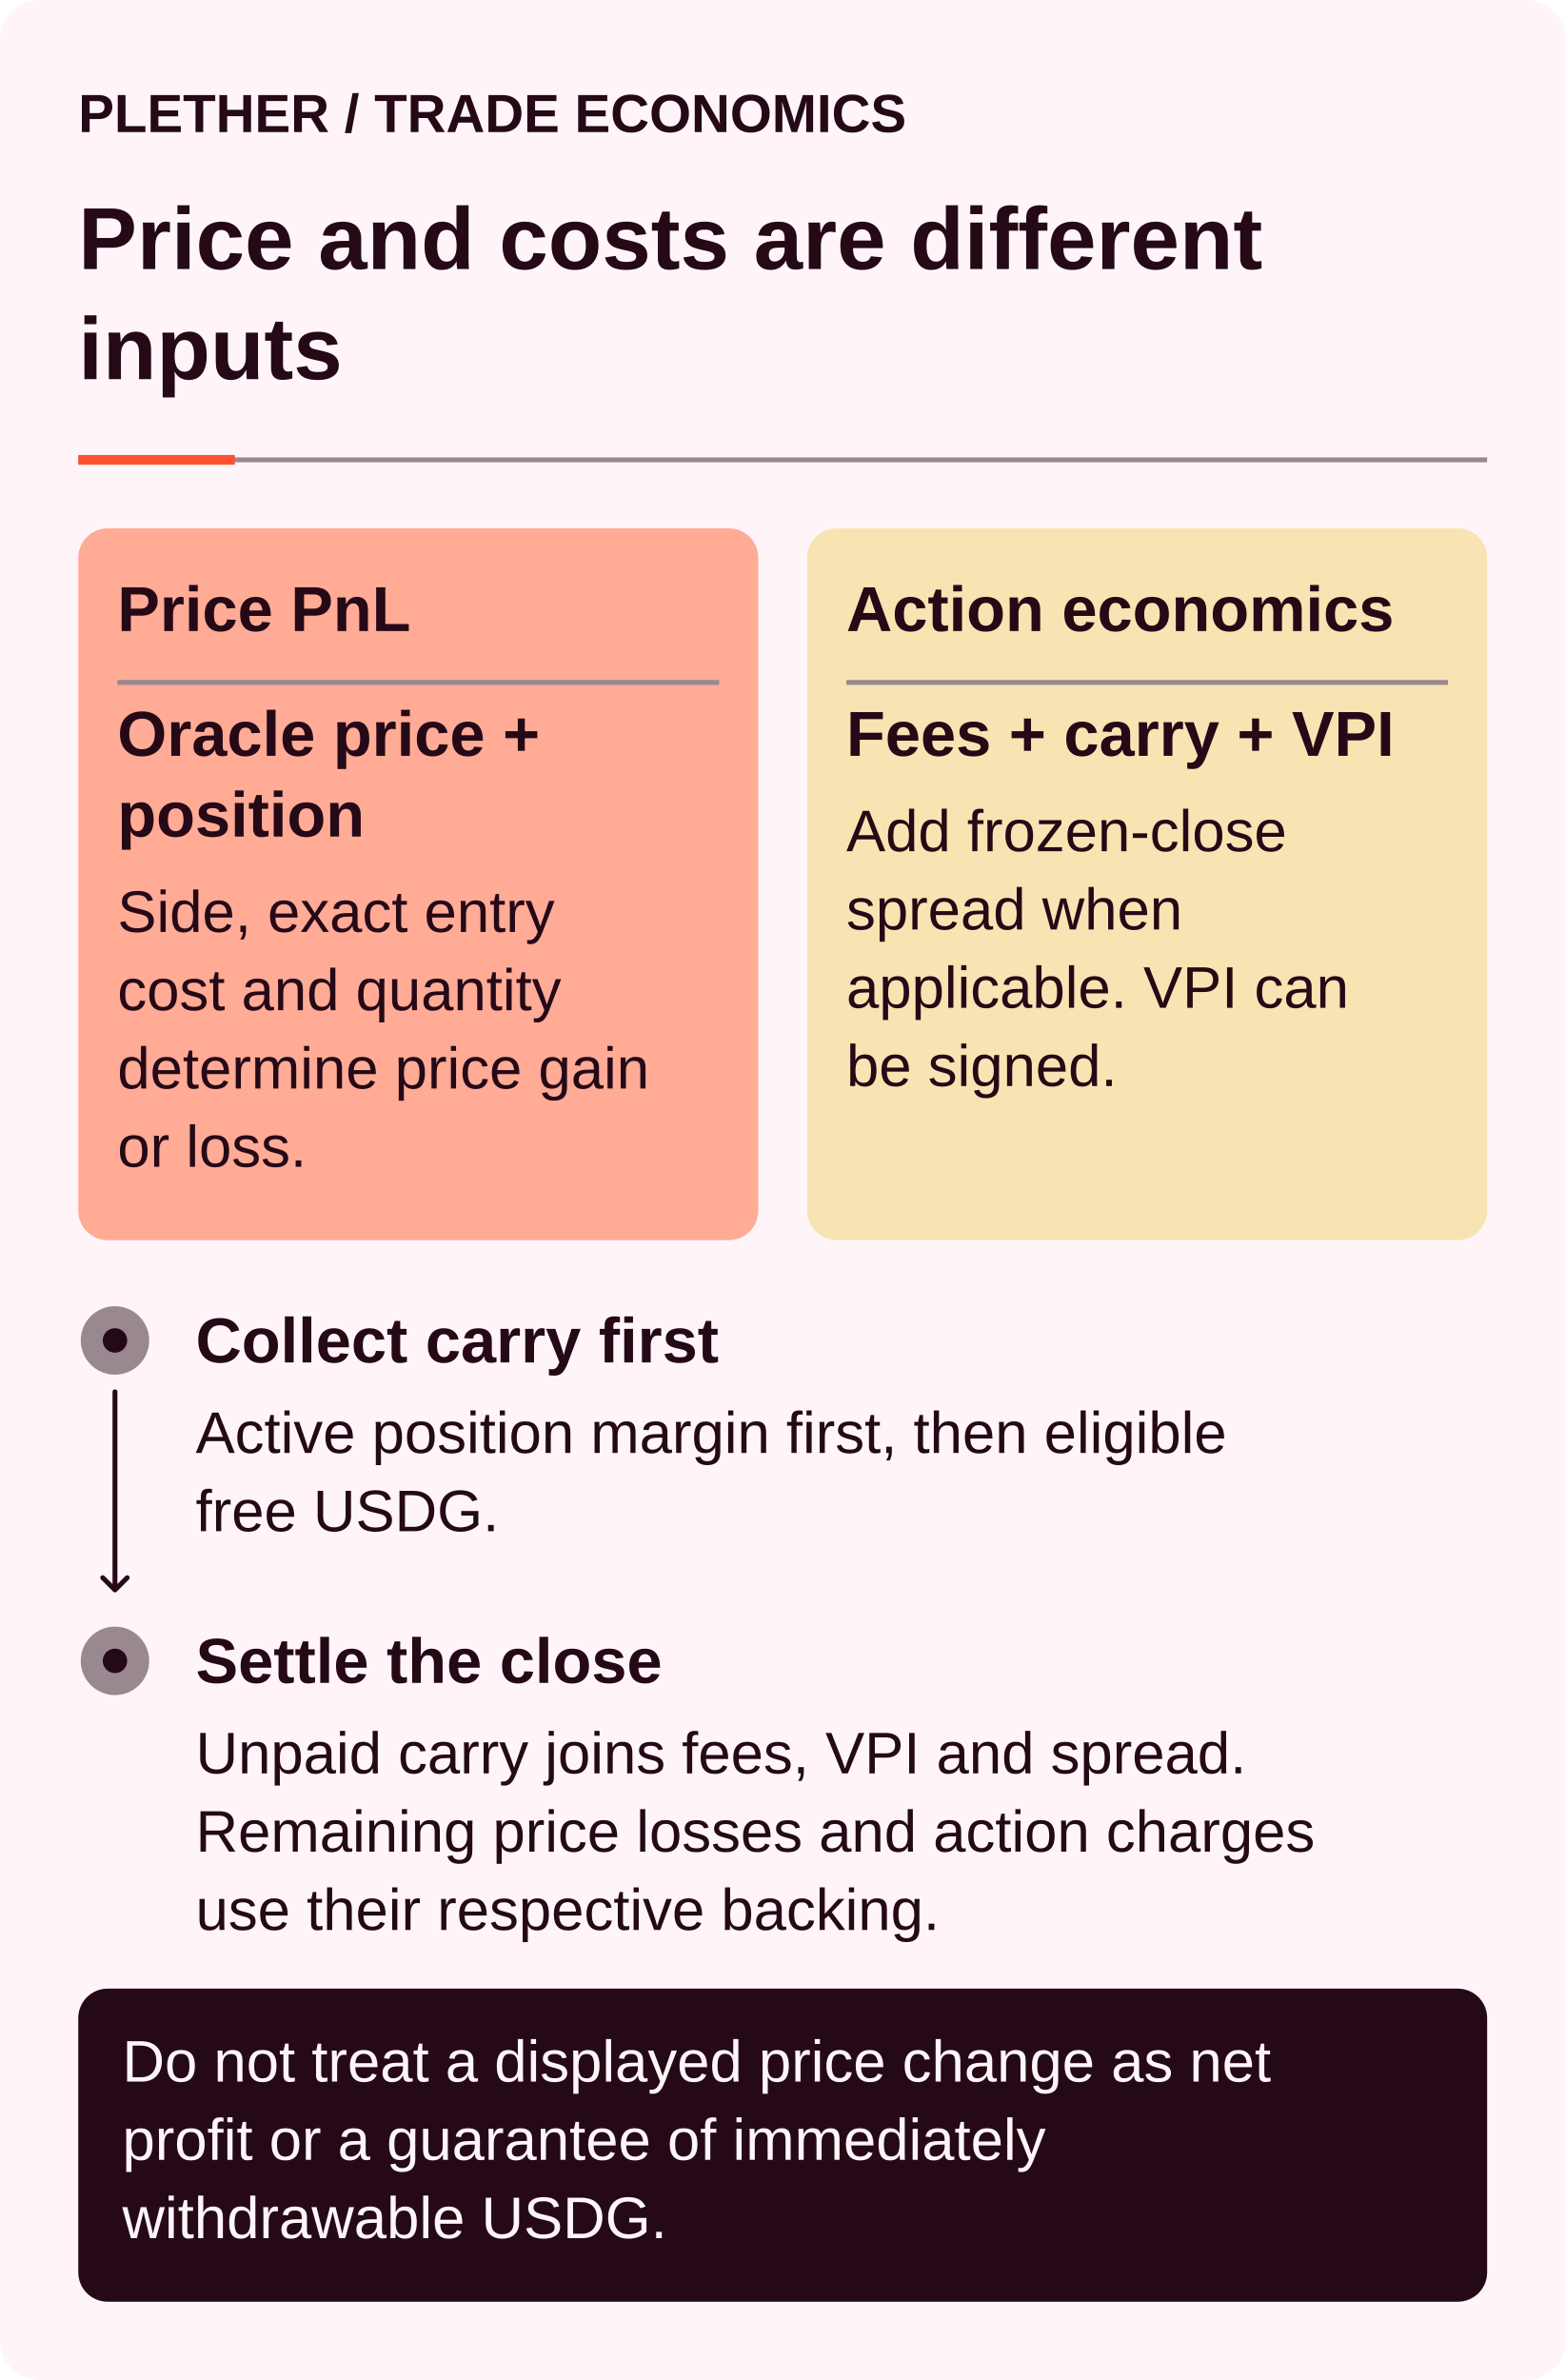
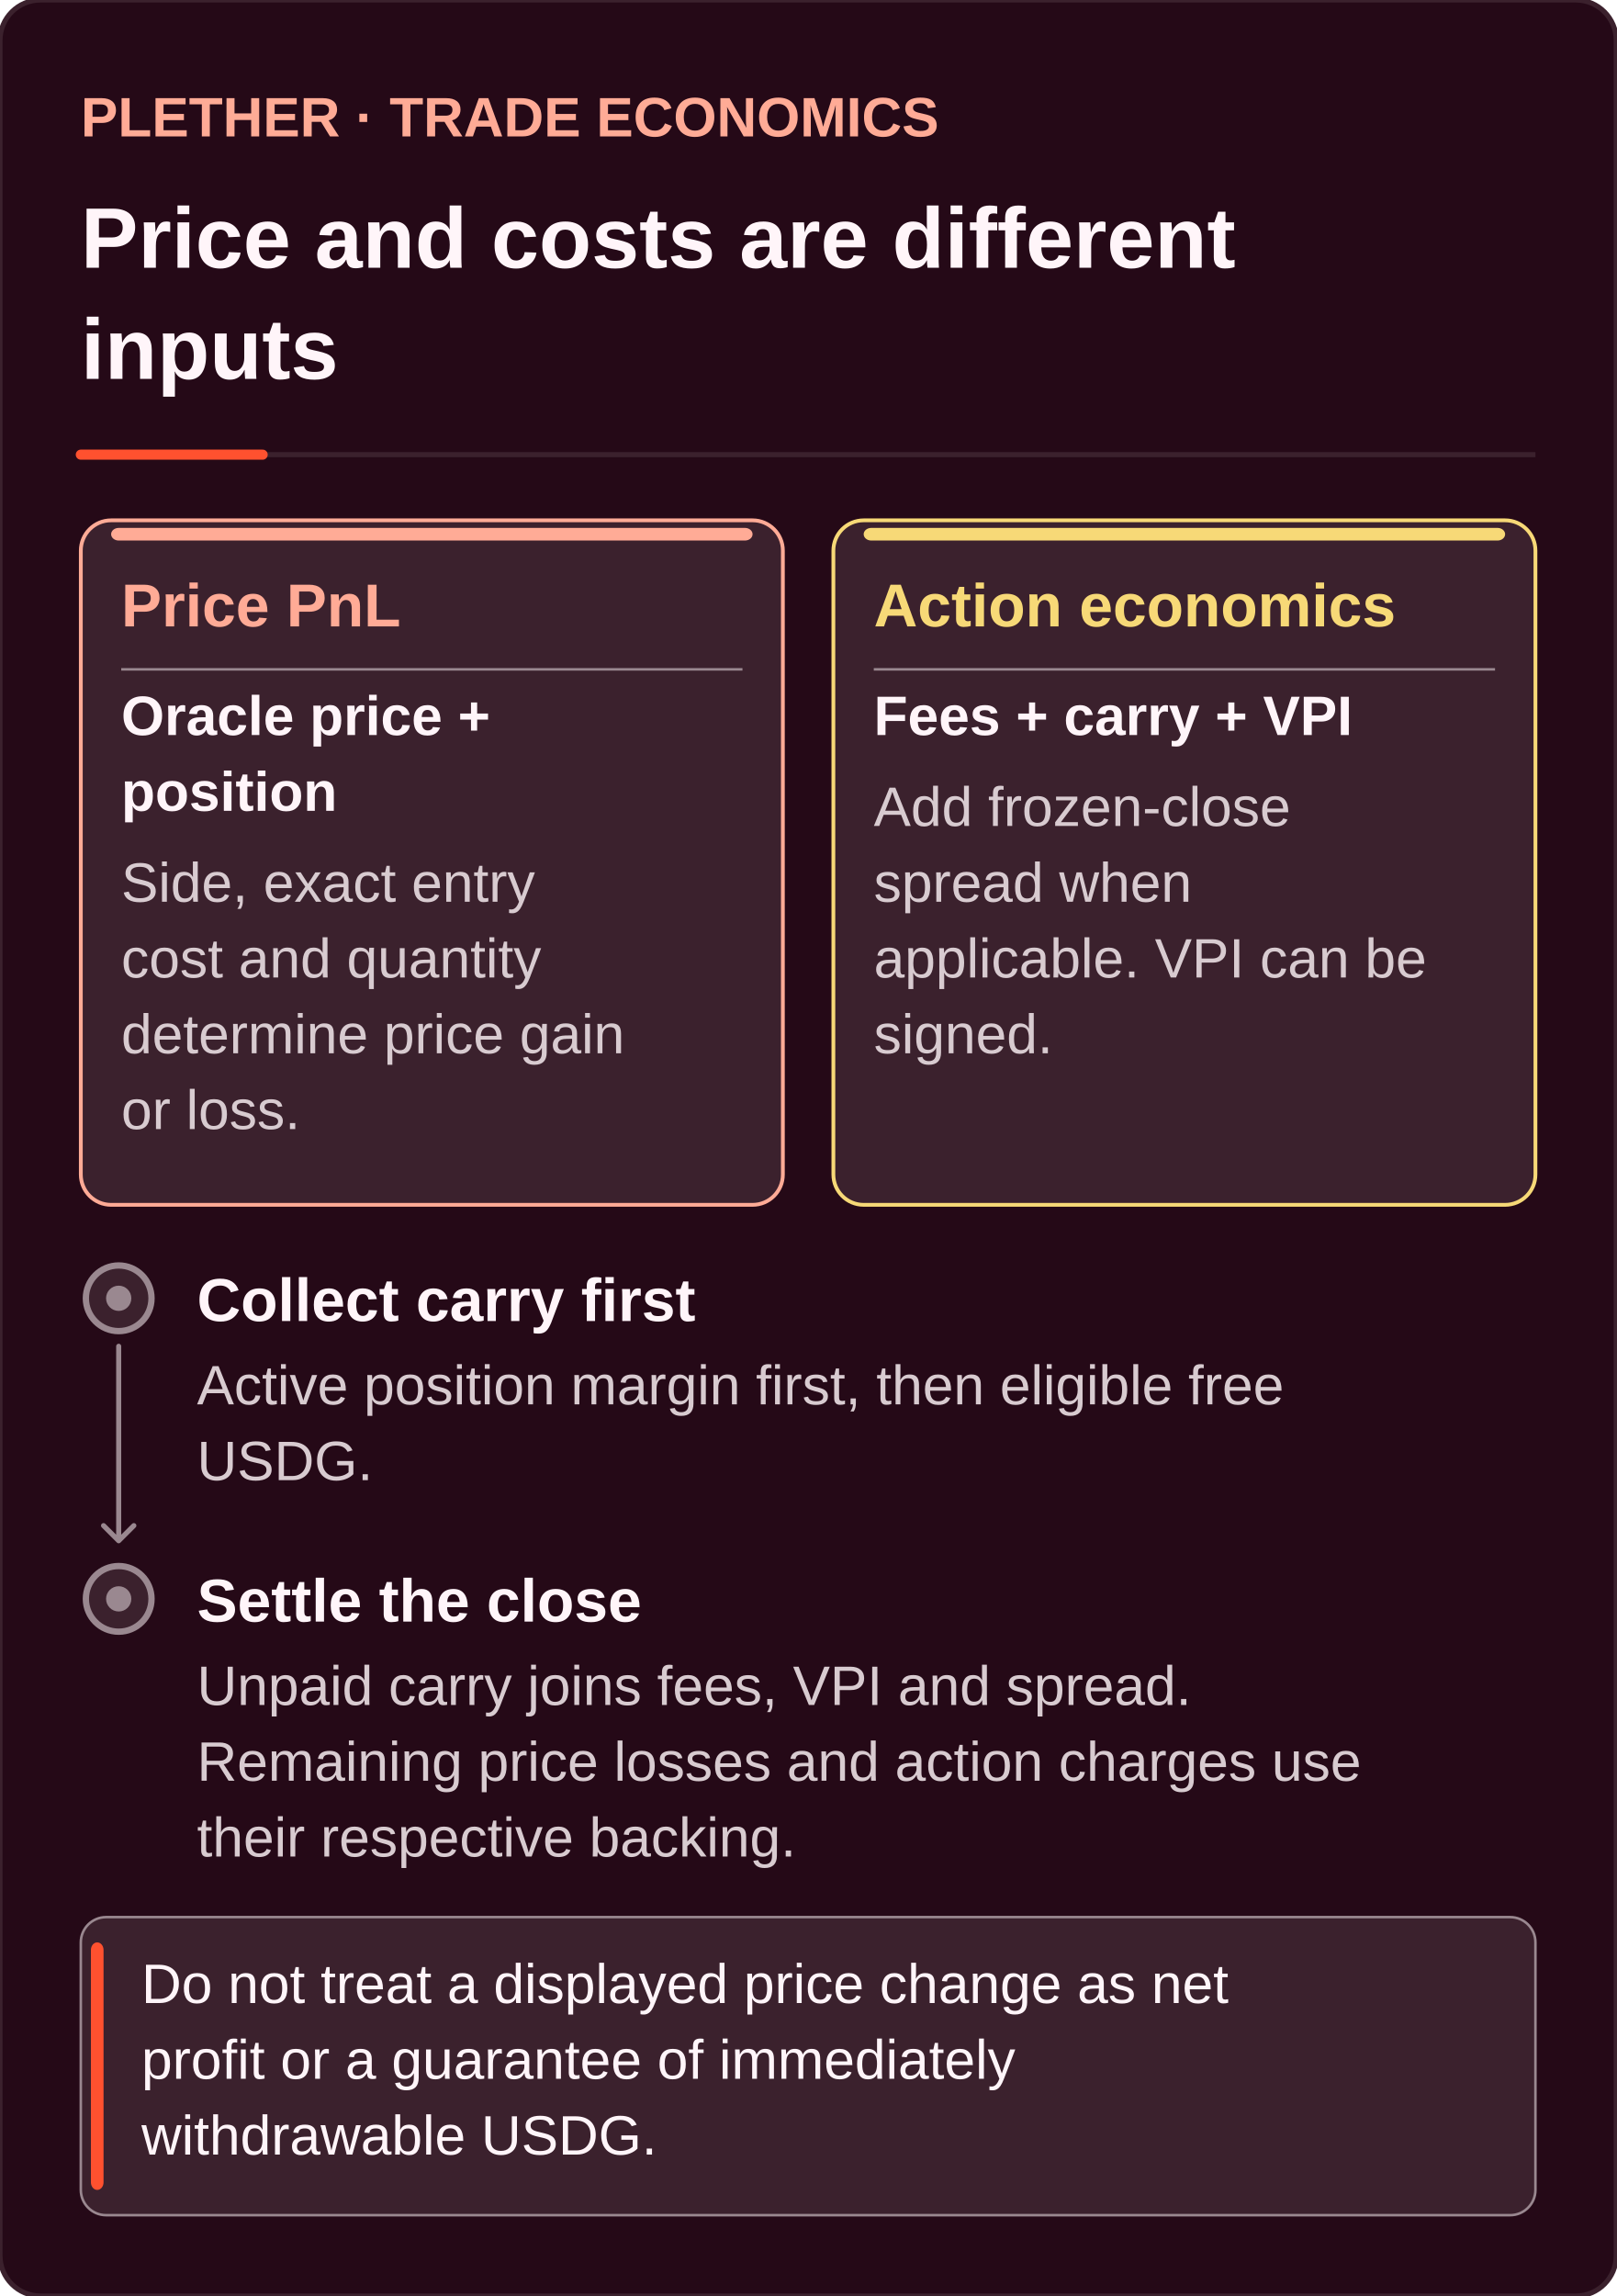
- <svg xmlns="http://www.w3.org/2000/svg" width="640" height="973" viewBox="0 0 640 973" role="img" aria-labelledby="trading-price-and-settlement-costs-title trading-price-and-settlement-costs-desc" focusable="false">
-   <style>text{font-family:Arial,Helvetica,sans-serif}</style>
-   <rect width="640" height="973" rx="16" fill="#FFF5F9" />
-   <text x="32" y="54" font-size="22" font-weight="700" fill="#250917" data-max-width="576">PLETHER / TRADE ECONOMICS</text>
-   <text x="32" y="110" font-size="36" font-weight="700" fill="#250917" data-max-width="576">Price and costs are different</text>
-   <text x="32" y="155" font-size="36" font-weight="700" fill="#250917" data-max-width="576">inputs</text>
-   <path d="M32 188 L608 188" stroke="#9A8890" stroke-width="2" fill="none" />
-   <path d="M32 188 h64" stroke="#FF512F" stroke-width="4" fill="none" />
-   <rect x="32" y="216" width="278" height="291" rx="12" fill="#FFAB96" stroke="none" />
-   <text x="48" y="258" font-size="26" font-weight="700" fill="#250917" data-max-width="246">Price PnL</text>
-   <path d="M48 279 L294 279" stroke="#9A8890" stroke-width="2" fill="none" />
-   <text x="48" y="309" font-size="26" font-weight="700" fill="#250917" data-max-width="246">Oracle price +</text>
-   <text x="48" y="342" font-size="26" font-weight="700" fill="#250917" data-max-width="246">position</text>
-   <text x="48" y="381" font-size="24" font-weight="400" fill="#250917" data-max-width="246">Side, exact entry</text>
-   <text x="48" y="413" font-size="24" font-weight="400" fill="#250917" data-max-width="246">cost and quantity</text>
-   <text x="48" y="445" font-size="24" font-weight="400" fill="#250917" data-max-width="246">determine price gain</text>
-   <text x="48" y="477" font-size="24" font-weight="400" fill="#250917" data-max-width="246">or loss.</text>
-   <rect x="330" y="216" width="278" height="291" rx="12" fill="#F7E4B2" stroke="none" />
-   <text x="346" y="258" font-size="26" font-weight="700" fill="#250917" data-max-width="246">Action economics</text>
-   <path d="M346 279 L592 279" stroke="#9A8890" stroke-width="2" fill="none" />
-   <text x="346" y="309" font-size="26" font-weight="700" fill="#250917" data-max-width="246">Fees + carry + VPI</text>
-   <text x="346" y="348" font-size="24" font-weight="400" fill="#250917" data-max-width="246">Add frozen-close</text>
-   <text x="346" y="380" font-size="24" font-weight="400" fill="#250917" data-max-width="246">spread when</text>
-   <text x="346" y="412" font-size="24" font-weight="400" fill="#250917" data-max-width="246">applicable. VPI can</text>
-   <text x="346" y="444" font-size="24" font-weight="400" fill="#250917" data-max-width="246">be signed.</text>
-   <circle cx="47" cy="548" r="14" fill="#9A8890" />
-   <circle cx="47" cy="548" r="5" fill="#250917" />
-   <text x="80" y="557" font-size="26" font-weight="700" fill="#250917" data-max-width="528">Collect carry first</text>
-   <text x="80" y="594" font-size="24" font-weight="400" fill="#250917" data-max-width="528">Active position margin first, then eligible</text>
-   <text x="80" y="626" font-size="24" font-weight="400" fill="#250917" data-max-width="528">free USDG.</text>
-   <path d="M47 569 V650 m-5 -5 5 5 5 -5" stroke="#250917" stroke-width="2" stroke-linecap="round" stroke-linejoin="round" fill="none" />
-   <circle cx="47" cy="679" r="14" fill="#9A8890" />
-   <circle cx="47" cy="679" r="5" fill="#250917" />
-   <text x="80" y="688" font-size="26" font-weight="700" fill="#250917" data-max-width="528">Settle the close</text>
-   <text x="80" y="725" font-size="24" font-weight="400" fill="#250917" data-max-width="528">Unpaid carry joins fees, VPI and spread.</text>
-   <text x="80" y="757" font-size="24" font-weight="400" fill="#250917" data-max-width="528">Remaining price losses and action charges</text>
-   <text x="80" y="789" font-size="24" font-weight="400" fill="#250917" data-max-width="528">use their respective backing.</text>
-   <rect x="32" y="813" width="576" height="128" rx="12" fill="#250917" stroke="none" />
-   <text x="50" y="851" font-size="24" font-weight="400" fill="#FFF5F9" data-max-width="540">Do not treat a displayed price change as net</text>
-   <text x="50" y="883" font-size="24" font-weight="400" fill="#FFF5F9" data-max-width="540">profit or a guarantee of immediately</text>
-   <text x="50" y="915" font-size="24" font-weight="400" fill="#FFF5F9" data-max-width="540">withdrawable USDG.</text>
+ <svg xmlns="http://www.w3.org/2000/svg" width="640" height="909" viewBox="0 0 640 909" role="img" aria-labelledby="trading-price-and-settlement-costs-title trading-price-and-settlement-costs-desc" focusable="false">
+   <style>text{font-family:'Uncut Sans',-apple-system,BlinkMacSystemFont,'Segoe UI',Arial,Helvetica,sans-serif}</style>
+   <rect width="640" height="909" rx="16" fill="#250917" stroke="#3B212D" stroke-width="2" />
+   <text x="32" y="54" font-size="22" font-weight="700" fill="#FFAB96" data-max-width="576">PLETHER · TRADE ECONOMICS</text>
+   <text x="32" y="106" font-size="34" font-weight="700" fill="#FFF5F9" data-max-width="576">Price and costs are different</text>
+   <text x="32" y="150" font-size="34" font-weight="700" fill="#FFF5F9" data-max-width="576">inputs</text>
+   <path d="M32 180 L608 180" stroke="#3B212D" stroke-width="2" fill="none" />
+   <path d="M32 180 h72" stroke="#FF512F" stroke-width="4" stroke-linecap="round" fill="none" />
+   <rect x="32" y="206" width="278" height="271" rx="12" fill="#3B212D" stroke="#FFAB96" stroke-width="1.5" />
+   <rect x="44" y="209" width="254" height="5" rx="3" fill="#FFAB96" stroke="none" />
+   <text x="48" y="248" font-size="24" font-weight="700" fill="#FFAB96" data-max-width="246">Price PnL</text>
+   <path d="M48 265 L294 265" stroke="#9A8890" stroke-width="1" fill="none" />
+   <text x="48" y="291" font-size="22" font-weight="700" fill="#FFF5F9" data-max-width="246">Oracle price +</text>
+   <text x="48" y="321" font-size="22" font-weight="700" fill="#FFF5F9" data-max-width="246">position</text>
+   <text x="48" y="357" font-size="22" font-weight="400" fill="#D8CBD0" data-max-width="246">Side, exact entry</text>
+   <text x="48" y="387" font-size="22" font-weight="400" fill="#D8CBD0" data-max-width="246">cost and quantity</text>
+   <text x="48" y="417" font-size="22" font-weight="400" fill="#D8CBD0" data-max-width="246">determine price gain</text>
+   <text x="48" y="447" font-size="22" font-weight="400" fill="#D8CBD0" data-max-width="246">or loss.</text>
+   <rect x="330" y="206" width="278" height="271" rx="12" fill="#3B212D" stroke="#F7D977" stroke-width="1.5" />
+   <rect x="342" y="209" width="254" height="5" rx="3" fill="#F7D977" stroke="none" />
+   <text x="346" y="248" font-size="24" font-weight="700" fill="#F7D977" data-max-width="246">Action economics</text>
+   <path d="M346 265 L592 265" stroke="#9A8890" stroke-width="1" fill="none" />
+   <text x="346" y="291" font-size="22" font-weight="700" fill="#FFF5F9" data-max-width="246">Fees + carry + VPI</text>
+   <text x="346" y="327" font-size="22" font-weight="400" fill="#D8CBD0" data-max-width="246">Add frozen-close</text>
+   <text x="346" y="357" font-size="22" font-weight="400" fill="#D8CBD0" data-max-width="246">spread when</text>
+   <text x="346" y="387" font-size="22" font-weight="400" fill="#D8CBD0" data-max-width="246">applicable. VPI can be</text>
+   <text x="346" y="417" font-size="22" font-weight="400" fill="#D8CBD0" data-max-width="246">signed.</text>
+   <circle cx="47" cy="514" r="13" fill="#3B212D" stroke="#9A8890" stroke-width="2.5" />
+   <circle cx="47" cy="514" r="5" fill="#9A8890" />
+   <text x="78" y="523" font-size="24" font-weight="700" fill="#FFF5F9" data-max-width="530">Collect carry first</text>
+   <text x="78" y="556" font-size="22" font-weight="400" fill="#D8CBD0" data-max-width="530">Active position margin first, then eligible free</text>
+   <text x="78" y="586" font-size="22" font-weight="400" fill="#D8CBD0" data-max-width="530">USDG.</text>
+   <path d="M47 533 V610 m-6 -6 6 6 6 -6" stroke="#9A8890" stroke-width="2" stroke-linecap="round" stroke-linejoin="round" fill="none" />
+   <circle cx="47" cy="633" r="13" fill="#3B212D" stroke="#9A8890" stroke-width="2.5" />
+   <circle cx="47" cy="633" r="5" fill="#9A8890" />
+   <text x="78" y="642" font-size="24" font-weight="700" fill="#FFF5F9" data-max-width="530">Settle the close</text>
+   <text x="78" y="675" font-size="22" font-weight="400" fill="#D8CBD0" data-max-width="530">Unpaid carry joins fees, VPI and spread.</text>
+   <text x="78" y="705" font-size="22" font-weight="400" fill="#D8CBD0" data-max-width="530">Remaining price losses and action charges use</text>
+   <text x="78" y="735" font-size="22" font-weight="400" fill="#D8CBD0" data-max-width="530">their respective backing.</text>
+   <rect x="32" y="759" width="576" height="118" rx="10" fill="#3B212D" stroke="#9A8890" stroke-width="1" />
+   <rect x="36" y="769" width="5" height="98" rx="3" fill="#FF512F" stroke="none" />
+   <text x="56" y="793" font-size="22" font-weight="400" fill="#FFF5F9" data-max-width="532">Do not treat a displayed price change as net</text>
+   <text x="56" y="823" font-size="22" font-weight="400" fill="#FFF5F9" data-max-width="532">profit or a guarantee of immediately</text>
+   <text x="56" y="853" font-size="22" font-weight="400" fill="#FFF5F9" data-max-width="532">withdrawable USDG.</text>
</svg>
